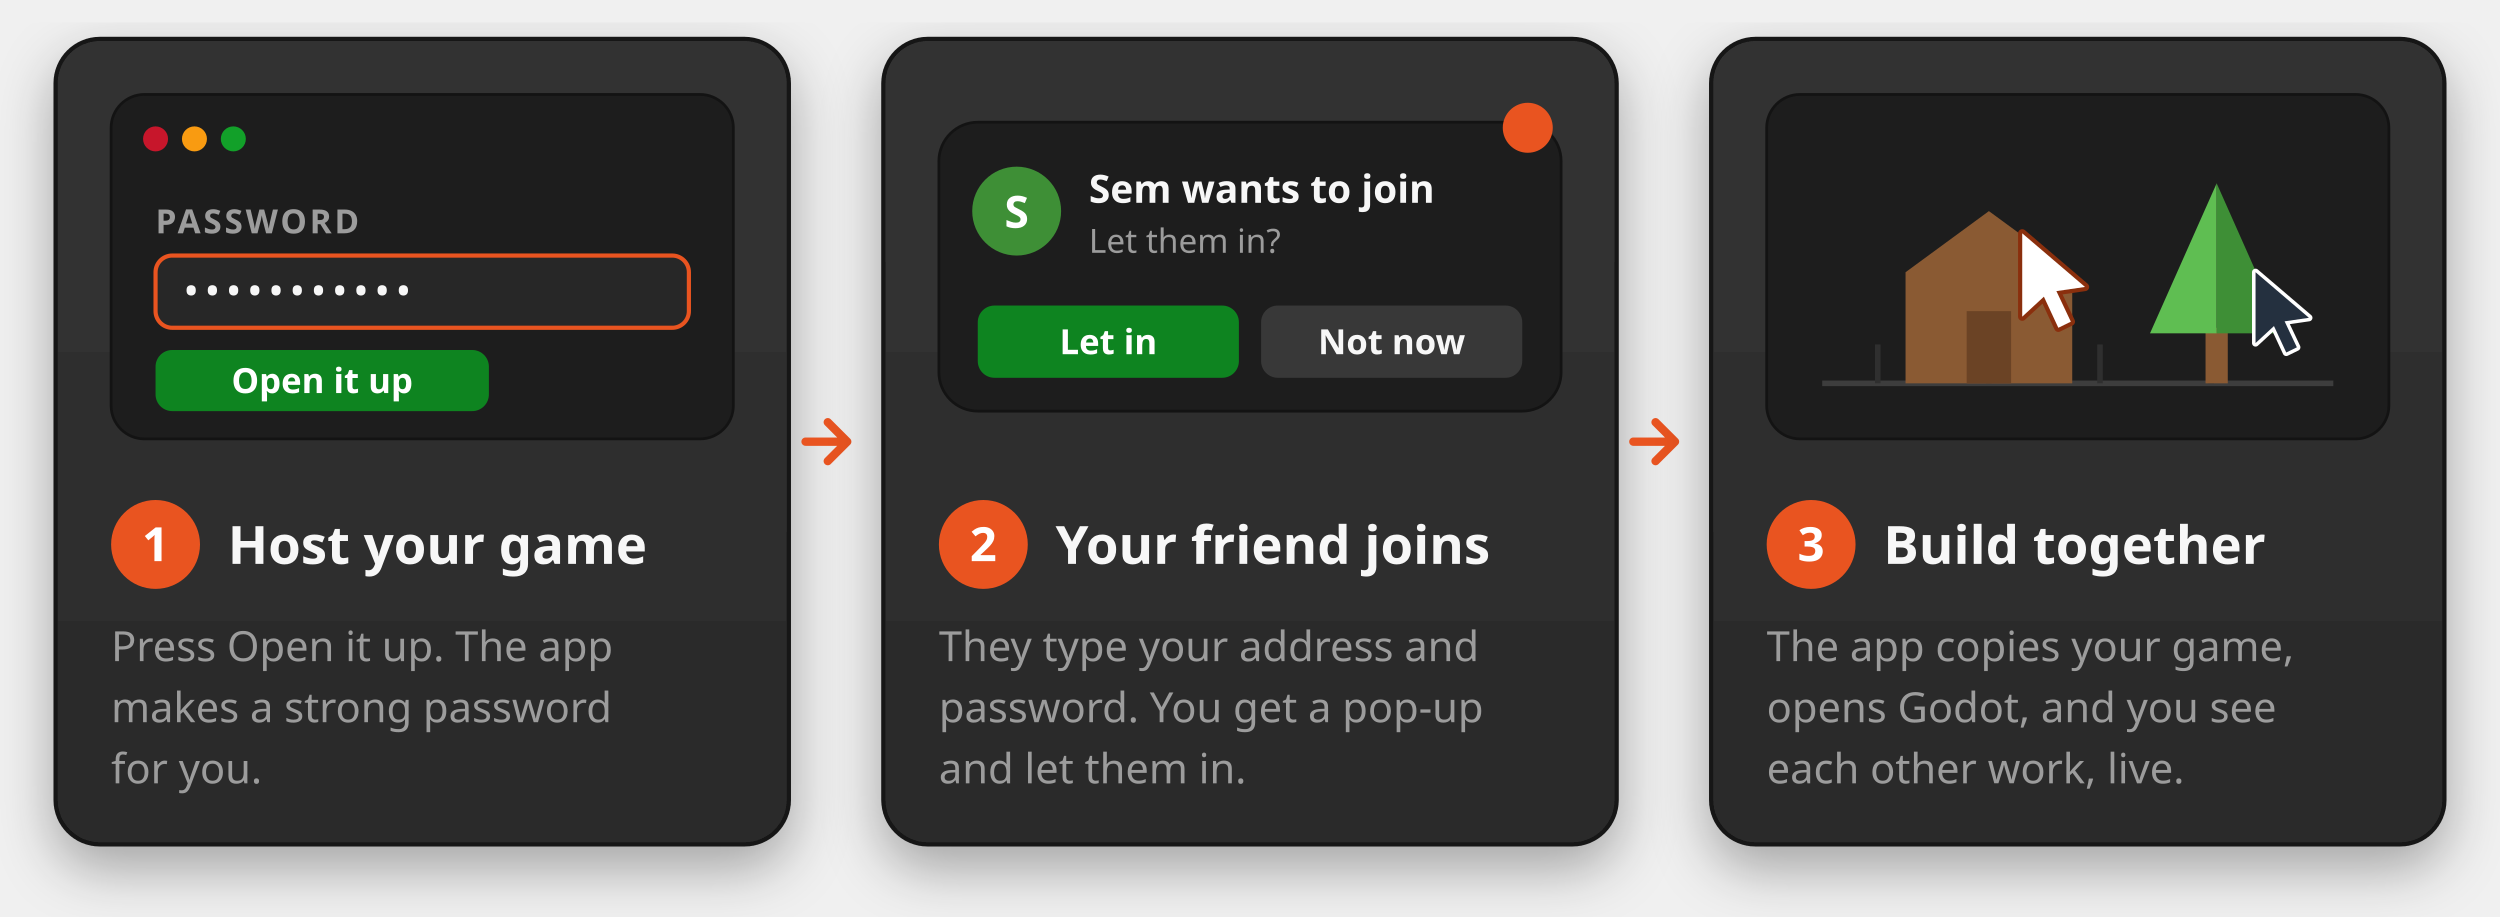
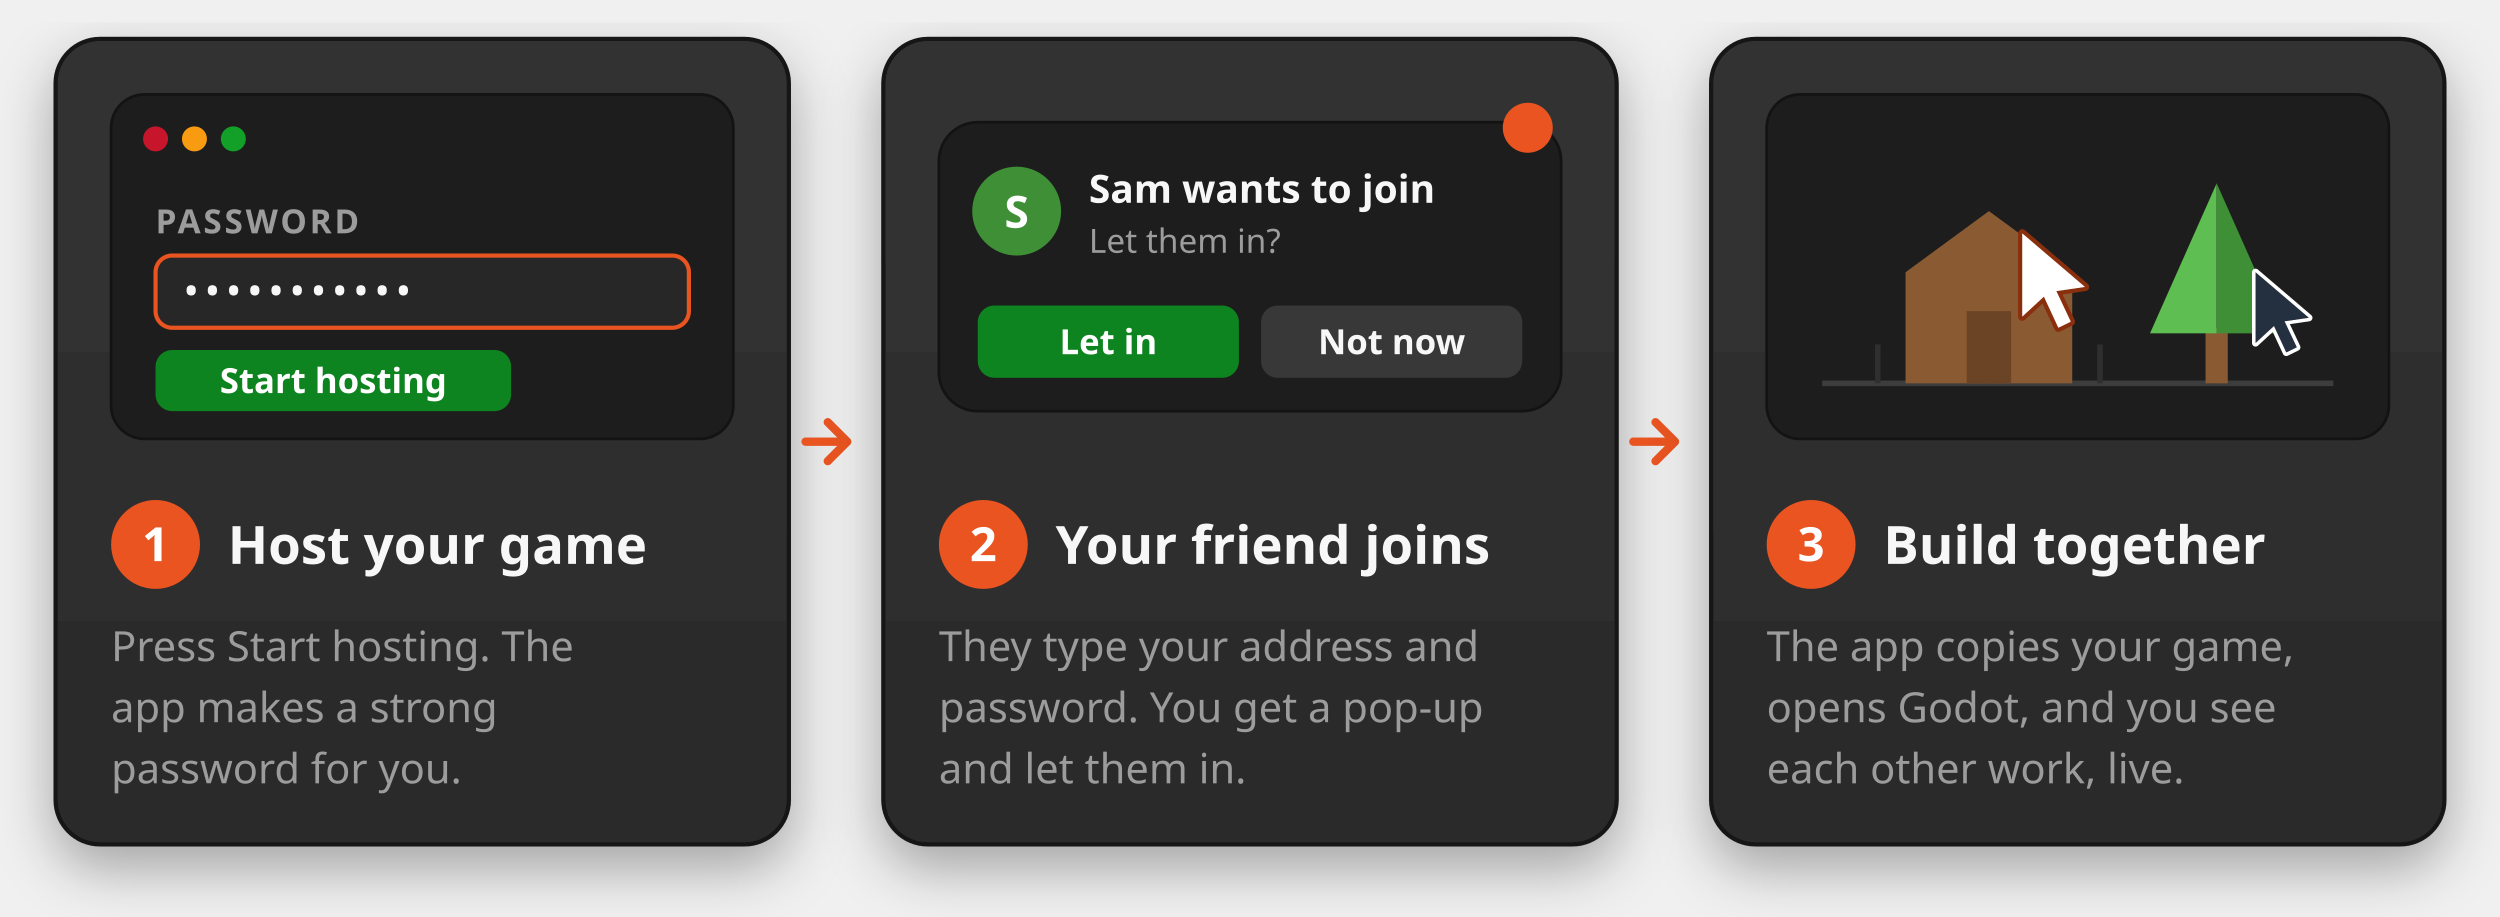
<svg xmlns="http://www.w3.org/2000/svg" viewBox="0 0 900 330" width="900" height="330" role="img" aria-label="How it works: 1. Host your game. 2. Your friend joins. 3. Build together.">
  <defs>
    <filter id="shadow" x="-15%" y="-10%" width="130%" height="130%">
      <feDropShadow dx="0" dy="8" stdDeviation="10" flood-color="#000" flood-opacity="0.32" />
    </filter>
    <linearGradient id="card" x1="0" y1="0" x2="0" y2="1">
      <stop offset="0" stop-color="#333333" />
      <stop offset="1" stop-color="#2A2A2A" />
    </linearGradient>
    <g id="cursor">
      <path d="M0 0 L0 30 L7.8 22.8 L13 34 L17.5 31.8 L12.3 20.8 L22.6 19.3 Z" stroke-width="3" stroke-linejoin="round" paint-order="stroke" />
    </g>
  </defs>
  <style>
    text { font-family: Ubuntu, "Segoe UI", system-ui, -apple-system, Cantarell, "Noto Sans", "Helvetica Neue", Arial, sans-serif; }
    .t { font-size: 19px; font-weight: 700; fill: #F7F7F7; }
    .b { font-size: 15px; fill: #9C9C9C; }
    .n { font-size: 17px; font-weight: 700; fill: #FFFFFF; }
  </style>
  <g transform="translate(20 14)">
    <rect width="264" height="290" rx="16" fill="url(#card)" stroke="#131313" stroke-width="1.5" filter="url(#shadow)" />
    <rect x="20" y="20" width="224" height="124" rx="12" fill="#1D1D1D" stroke="#131313" />
    <circle cx="36" cy="36" r="4.5" fill="#C7162B" />
    <circle cx="50" cy="36" r="4.5" fill="#F99B11" />
    <circle cx="64" cy="36" r="4.5" fill="#12A029" />
    <text x="36" y="70" font-size="12" font-weight="700" fill="#9C9C9C" letter-spacing="1">PASSWORD</text>
    <rect x="36" y="78" width="192" height="26" rx="6" fill="#272727" stroke="#E95420" stroke-width="1.5" />
    <text x="46" y="96" font-size="15" fill="#F7F7F7" letter-spacing="2">•••••••••••</text>
-     <rect x="36" y="112" width="120" height="22" rx="6" fill="#0E8420" />
-     <text x="96" y="127.5" font-size="12.5" font-weight="700" fill="#FFFFFF" text-anchor="middle">Open it up</text>
+     <rect x="36" y="112" width="128" height="22" rx="6" fill="#0E8420" />
+     <text x="100" y="127.5" font-size="12.5" font-weight="700" fill="#FFFFFF" text-anchor="middle">Start hosting</text>
    <circle cx="36" cy="182" r="16" fill="#E95420" />
    <text x="36" y="188" class="n" text-anchor="middle">1</text>
    <text x="62" y="189" class="t">Host your game</text>
    <text class="b">
-       <tspan x="20" y="224">Press Open it up. The app</tspan>
-       <tspan x="20" y="246">makes a strong password</tspan>
-       <tspan x="20" y="268">for you.</tspan>
+       <tspan x="20" y="224">Press Start hosting. The</tspan>
+       <tspan x="20" y="246">app makes a strong</tspan>
+       <tspan x="20" y="268">password for you.</tspan>
    </text>
  </g>
  <path d="M290 159 l14 0 m-6 -7 l7 7 l-7 7" fill="none" stroke="#E95420" stroke-width="3" stroke-linecap="round" stroke-linejoin="round" />
  <g transform="translate(318 14)">
    <rect width="264" height="290" rx="16" fill="url(#card)" stroke="#131313" stroke-width="1.5" filter="url(#shadow)" />
    <rect x="20" y="30" width="224" height="104" rx="14" fill="#1D1D1D" stroke="#131313" />
    <circle cx="48" cy="62" r="16" fill="#3E8F36" />
    <text x="48" y="68" font-size="16" font-weight="700" fill="#FFFFFF" text-anchor="middle">S</text>
-     <text x="74" y="59" font-size="14" font-weight="700" fill="#F7F7F7">Sem wants to join</text>
+     <text x="74" y="59" font-size="14" font-weight="700" fill="#F7F7F7">Sam wants to join</text>
    <text x="74" y="77" font-size="12" fill="#9C9C9C">Let them in?</text>
    <rect x="34" y="96" width="94" height="26" rx="6" fill="#0E8420" />
    <text x="81" y="113.5" font-size="12.5" font-weight="700" fill="#FFFFFF" text-anchor="middle">Let in</text>
    <rect x="136" y="96" width="94" height="26" rx="6" fill="#383838" />
    <text x="183" y="113.5" font-size="12.5" font-weight="700" fill="#F7F7F7" text-anchor="middle">Not now</text>
    <circle cx="232" cy="32" r="9" fill="#E95420">
      <animate attributeName="r" values="9;11;9" dur="1.6s" repeatCount="indefinite" />
    </circle>
    <circle cx="36" cy="182" r="16" fill="#E95420" />
    <text x="36" y="188" class="n" text-anchor="middle">2</text>
    <text x="62" y="189" class="t">Your friend joins</text>
    <text class="b">
      <tspan x="20" y="224">They type your address and</tspan>
      <tspan x="20" y="246">password. You get a pop-up</tspan>
      <tspan x="20" y="268">and let them in.</tspan>
    </text>
  </g>
  <path d="M588 159 l14 0 m-6 -7 l7 7 l-7 7" fill="none" stroke="#E95420" stroke-width="3" stroke-linecap="round" stroke-linejoin="round" />
  <g transform="translate(616 14)">
    <rect width="264" height="290" rx="16" fill="url(#card)" stroke="#131313" stroke-width="1.5" filter="url(#shadow)" />
    <rect x="20" y="20" width="224" height="124" rx="12" fill="#1D1D1D" stroke="#131313" />
    <path d="M40 124 L224 124" stroke="#3D3D3D" stroke-width="2" />
    <path d="M60 124 L60 110 M100 124 L100 110 M140 124 L140 110 M180 124 L180 110" stroke="#2F2F2F" stroke-width="2" />
    <path d="M70 124 L70 84 L100 62 L130 84 L130 124 Z" fill="#8A5A33" />
    <rect x="92" y="98" width="16" height="26" fill="#6B4325" />
    <rect x="178" y="104" width="8" height="20" fill="#8A5A33" />
    <path d="M182 52 L182 106 L158 106 Z" fill="#5FBE52" />
    <path d="M182 52 L182 106 L206 106 Z" fill="#3E8F36" />
    <g transform="translate(112 70)">
      <use href="#cursor" fill="#FFFFFF" stroke="#8A2F0D" />
      <animateTransform attributeName="transform" type="translate" values="112 70; 140 58; 112 70" dur="4s" repeatCount="indefinite" />
    </g>
    <g transform="translate(196 84) scale(0.85)">
      <use href="#cursor" fill="#24303F" stroke="#FFFFFF" />
      <animateTransform attributeName="transform" type="translate" values="196 84; 176 96; 196 84" dur="5s" repeatCount="indefinite" additive="replace" />
    </g>
    <circle cx="36" cy="182" r="16" fill="#E95420" />
    <text x="36" y="188" class="n" text-anchor="middle">3</text>
    <text x="62" y="189" class="t">Build together</text>
    <text class="b">
      <tspan x="20" y="224">The app copies your game,</tspan>
      <tspan x="20" y="246">opens Godot, and you see</tspan>
      <tspan x="20" y="268">each other work, live.</tspan>
    </text>
  </g>
</svg>
